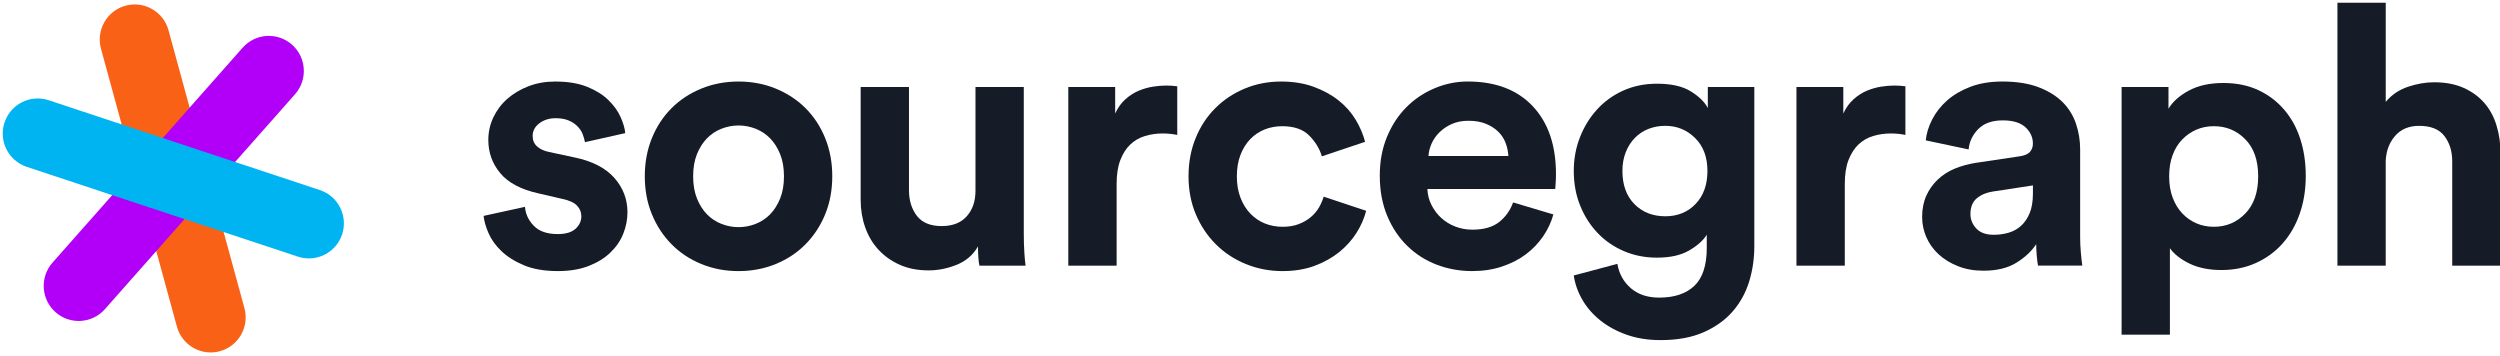
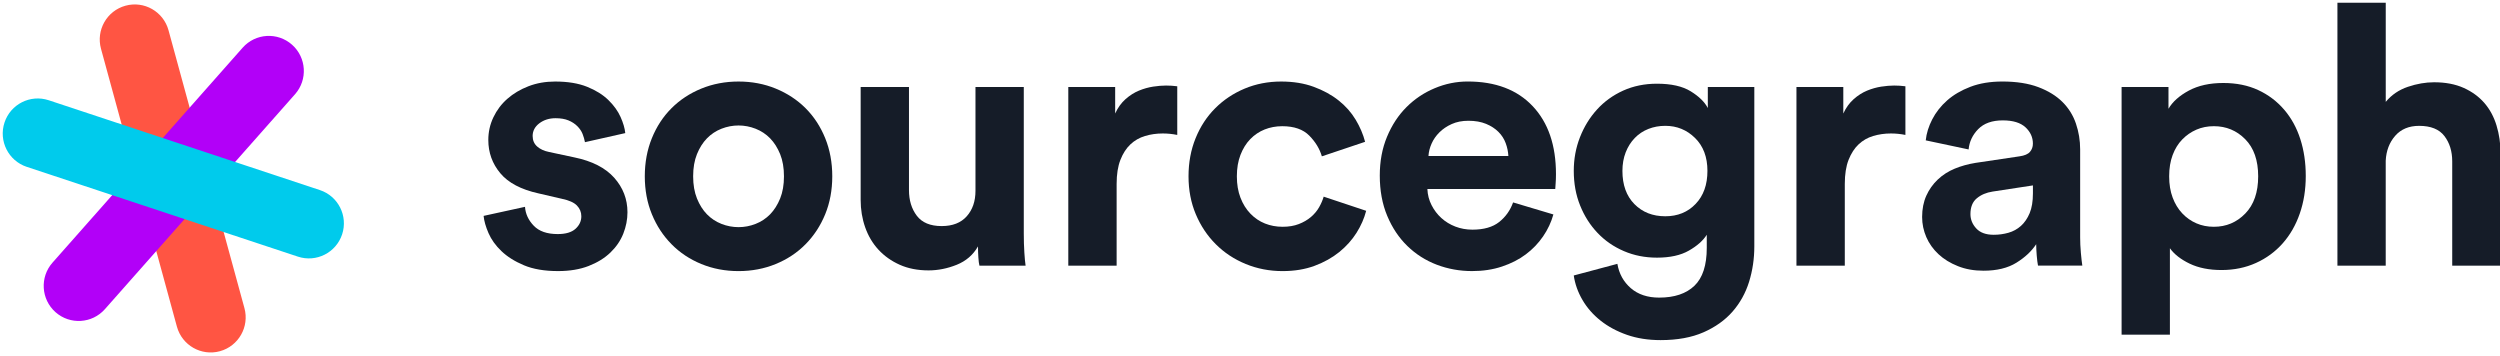
<svg xmlns="http://www.w3.org/2000/svg" xmlns:xlink="http://www.w3.org/1999/xlink" width="183" height="26" viewBox="0 0 183 26" version="1.1">
  <g id="Canvas" transform="translate(-19623 706)">
    <g id="logo">
      <g id="WordMark">
        <g id="Shape">
          <use xlink:href="#path0_fill" transform="translate(19658.4 -700.032)" fill="#151C28" />
        </g>
        <g id="Shape">
          <use xlink:href="#path1_fill" transform="translate(19670.2 -700.032)" fill="#151C28" />
        </g>
        <g id="Shape">
          <use xlink:href="#path2_fill" transform="translate(19686 -699.632)" fill="#151C28" />
        </g>
        <g id="Shape">
          <use xlink:href="#path3_fill" transform="translate(19701.2 -699.738)" fill="#151C28" />
        </g>
        <g id="Shape">
          <use xlink:href="#path4_fill" transform="translate(19710 -700.032)" fill="#151C28" />
        </g>
        <g id="Shape">
          <use xlink:href="#path5_fill" transform="translate(19724 -700.034)" fill="#151C28" />
        </g>
        <g id="Shape">
          <use xlink:href="#path6_fill" transform="translate(19738.2 -699.873)" fill="#151C28" />
        </g>
        <g id="Shape">
          <use xlink:href="#path7_fill" transform="translate(19754.5 -699.738)" fill="#151C28" />
        </g>
        <g id="Shape">
          <use xlink:href="#path8_fill" transform="translate(19763.7 -700.033)" fill="#151C28" />
        </g>
        <g id="Shape">
          <use xlink:href="#path9_fill" transform="translate(19778.3 -699.925)" fill="#151C28" />
        </g>
        <g id="Shape">
          <use xlink:href="#path10_fill" transform="translate(19794.1 -705.8)" fill="#151C28" />
        </g>
      </g>
      <g id="Group 22.1">
        <g id="LogoMark">
          <g id="Shape">
-             <use xlink:href="#path11_fill" transform="translate(19630.3 -705.675)" fill="#F96216" />
+             <use xlink:href="#path11_fill" transform="translate(19630.3 -705.675)" fill="#FF5543" />
          </g>
          <g id="Shape">
            <use xlink:href="#path12_fill" transform="translate(19626.2 -703.372)" fill="#B200F8" />
          </g>
          <g id="Shape">
-             <use xlink:href="#path13_fill" transform="translate(19623.2 -698.792)" fill="#00B4F2" />
+             <use xlink:href="#path13_fill" transform="translate(19623.2 -698.792)" fill="#00CBEC" />
          </g>
        </g>
      </g>
    </g>
  </g>
  <defs>
    <path id="path0_fill" fill-rule="evenodd" d="M 3.03 9.172C 3.065 9.687 3.278 10.147 3.669 10.554C 4.058 10.962 4.643 11.166 5.424 11.166C 6.009 11.166 6.443 11.038 6.728 10.78C 7.01 10.524 7.153 10.218 7.153 9.864C 7.153 9.562 7.046 9.301 6.833 9.079C 6.62 8.857 6.256 8.694 5.743 8.587L 4.014 8.187C 2.738 7.904 1.807 7.413 1.222 6.712C 0.637 6.012 0.344 5.201 0.344 4.279C 0.344 3.694 0.467 3.141 0.716 2.618C 0.965 2.095 1.305 1.643 1.741 1.262C 2.175 0.881 2.689 0.575 3.284 0.345C 3.878 0.115 4.528 0 5.238 0C 6.16 0 6.94 0.129 7.578 0.386C 8.216 0.643 8.735 0.966 9.133 1.356C 9.533 1.746 9.829 2.158 10.024 2.592C 10.218 3.026 10.334 3.42 10.37 3.775L 7.419 4.439C 7.383 4.244 7.325 4.045 7.246 3.841C 7.166 3.637 7.038 3.447 6.861 3.269C 6.683 3.092 6.466 2.95 6.209 2.844C 5.952 2.738 5.638 2.685 5.265 2.685C 4.804 2.685 4.41 2.809 4.081 3.056C 3.754 3.305 3.589 3.615 3.589 3.986C 3.589 4.305 3.7 4.562 3.922 4.758C 4.143 4.952 4.431 5.085 4.787 5.156L 6.648 5.554C 7.941 5.821 8.912 6.317 9.56 7.043C 10.207 7.771 10.53 8.611 10.53 9.568C 10.53 10.101 10.427 10.623 10.225 11.136C 10.02 11.651 9.706 12.111 9.281 12.519C 8.856 12.928 8.323 13.255 7.685 13.503C 7.047 13.75 6.303 13.875 5.451 13.875C 4.459 13.875 3.626 13.733 2.952 13.45C 2.278 13.167 1.729 12.82 1.303 12.412C 0.877 12.005 0.563 11.567 0.359 11.097C 0.155 10.627 0.035 10.207 0 9.835L 3.03 9.172Z" />
    <path id="path1_fill" fill-rule="evenodd" d="M 6.862 0C 7.836 0 8.745 0.172 9.587 0.518C 10.429 0.863 11.156 1.342 11.769 1.953C 12.38 2.564 12.859 3.296 13.205 4.146C 13.55 4.997 13.723 5.927 13.723 6.937C 13.723 7.948 13.55 8.873 13.205 9.715C 12.859 10.558 12.38 11.289 11.769 11.908C 11.157 12.53 10.429 13.011 9.587 13.357C 8.745 13.703 7.836 13.876 6.862 13.876C 5.886 13.876 4.977 13.703 4.136 13.357C 3.294 13.011 2.567 12.529 1.956 11.908C 1.343 11.289 0.865 10.558 0.519 9.715C 0.173 8.873 0 7.948 0 6.937C 0 5.928 0.173 4.997 0.519 4.146C 0.865 3.295 1.343 2.564 1.956 1.953C 2.567 1.342 3.294 0.863 4.136 0.518C 4.978 0.173 5.887 0 6.862 0L 6.862 0ZM 6.862 10.659C 7.288 10.659 7.704 10.581 8.111 10.421C 8.519 10.262 8.874 10.026 9.176 9.717C 9.476 9.407 9.72 9.021 9.908 8.56C 10.094 8.099 10.187 7.559 10.187 6.938C 10.187 6.318 10.094 5.778 9.908 5.317C 9.72 4.857 9.477 4.471 9.176 4.16C 8.874 3.851 8.52 3.616 8.111 3.455C 7.704 3.296 7.288 3.217 6.862 3.217C 6.437 3.217 6.02 3.296 5.612 3.455C 5.205 3.615 4.85 3.851 4.549 4.16C 4.247 4.471 4.004 4.857 3.818 5.317C 3.632 5.778 3.539 6.318 3.539 6.938C 3.539 7.559 3.633 8.098 3.818 8.56C 4.004 9.021 4.247 9.407 4.549 9.717C 4.85 10.026 5.205 10.261 5.612 10.421C 6.02 10.581 6.437 10.659 6.862 10.659L 6.862 10.659Z" />
    <path id="path2_fill" fill-rule="evenodd" d="M 8.695 13.079C 8.659 12.936 8.632 12.733 8.616 12.467C 8.597 12.2 8.589 11.935 8.589 11.669C 8.234 12.291 7.715 12.738 7.034 13.013C 6.35 13.287 5.664 13.425 4.973 13.425C 4.175 13.425 3.471 13.286 2.859 13.013C 2.247 12.738 1.728 12.37 1.303 11.909C 0.877 11.448 0.554 10.903 0.332 10.274C 0.111 9.646 0 8.976 0 8.268L 0 0L 3.537 0L 3.537 7.55C 3.537 8.294 3.727 8.918 4.109 9.423C 4.49 9.927 5.097 10.181 5.931 10.181C 6.729 10.181 7.341 9.942 7.766 9.463C 8.192 8.985 8.405 8.364 8.405 7.602L 8.405 0L 11.941 0L 11.941 10.713C 11.941 11.227 11.955 11.692 11.982 12.109C 12.008 12.526 12.039 12.849 12.074 13.079L 8.695 13.079L 8.695 13.079Z" />
    <path id="path3_fill" fill-rule="evenodd" d="M 7.977 3.615C 7.623 3.544 7.269 3.508 6.914 3.508C 6.453 3.508 6.019 3.571 5.611 3.694C 5.203 3.818 4.848 4.022 4.548 4.305C 4.246 4.589 4.002 4.966 3.817 5.435C 3.631 5.905 3.538 6.495 3.538 7.203L 3.538 13.184L 0 13.184L 0 0.106L 3.431 0.106L 3.431 2.047C 3.625 1.621 3.879 1.272 4.188 0.996C 4.498 0.722 4.827 0.514 5.173 0.371C 5.517 0.229 5.864 0.133 6.209 0.079C 6.555 0.027 6.87 0 7.153 0C 7.295 0 7.432 0.004 7.565 0.013C 7.698 0.023 7.835 0.036 7.976 0.054L 7.976 3.615L 7.977 3.615Z" />
    <path id="path4_fill" fill-rule="evenodd" d="M 6.862 3.27C 6.401 3.27 5.97 3.35 5.572 3.509C 5.173 3.669 4.823 3.904 4.522 4.214C 4.22 4.524 3.981 4.909 3.803 5.37C 3.625 5.831 3.538 6.354 3.538 6.938C 3.538 7.523 3.625 8.046 3.803 8.506C 3.981 8.968 4.224 9.356 4.534 9.676C 4.844 9.996 5.199 10.235 5.598 10.394C 5.997 10.553 6.426 10.632 6.887 10.632C 7.331 10.632 7.725 10.568 8.071 10.434C 8.416 10.301 8.713 10.128 8.963 9.915C 9.211 9.702 9.41 9.463 9.561 9.198C 9.711 8.932 9.822 8.675 9.893 8.427L 13.004 9.463C 12.862 10.014 12.627 10.551 12.299 11.072C 11.97 11.594 11.549 12.064 11.036 12.481C 10.521 12.897 9.919 13.233 9.227 13.49C 8.536 13.747 7.755 13.876 6.887 13.876C 5.93 13.876 5.03 13.703 4.188 13.357C 3.346 13.011 2.616 12.529 1.995 11.908C 1.374 11.289 0.887 10.557 0.533 9.715C 0.178 8.874 0 7.948 0 6.937C 0 5.928 0.173 4.997 0.519 4.146C 0.865 3.295 1.343 2.564 1.956 1.953C 2.567 1.342 3.286 0.863 4.109 0.518C 4.934 0.173 5.825 0 6.781 0C 7.669 0 8.461 0.129 9.161 0.386C 9.861 0.643 10.469 0.974 10.983 1.383C 11.498 1.79 11.914 2.26 12.233 2.792C 12.552 3.324 12.783 3.864 12.925 4.413L 9.76 5.476C 9.601 4.928 9.294 4.422 8.842 3.962C 8.39 3.501 7.729 3.27 6.862 3.27" />
    <path id="path5_fill" fill-rule="evenodd" d="M 12.708 9.732C 12.55 10.299 12.299 10.834 11.953 11.339C 11.607 11.843 11.185 12.283 10.688 12.654C 10.192 13.027 9.612 13.322 8.947 13.544C 8.282 13.767 7.552 13.877 6.754 13.877C 5.849 13.877 4.989 13.721 4.174 13.412C 3.359 13.101 2.64 12.645 2.021 12.043C 1.4 11.44 0.908 10.705 0.545 9.835C 0.181 8.968 0 7.984 0 6.885C 0 5.839 0.176 4.891 0.532 4.041C 0.886 3.19 1.361 2.468 1.955 1.875C 2.549 1.281 3.235 0.82 4.017 0.493C 4.796 0.165 5.603 0 6.436 0C 8.474 0 10.06 0.603 11.196 1.808C 12.331 3.013 12.897 4.669 12.897 6.779C 12.897 7.028 12.889 7.261 12.871 7.484C 12.852 7.705 12.845 7.834 12.845 7.868L 3.484 7.868C 3.502 8.293 3.605 8.689 3.791 9.051C 3.976 9.415 4.216 9.73 4.509 9.995C 4.801 10.261 5.143 10.47 5.533 10.62C 5.923 10.77 6.339 10.845 6.782 10.845C 7.615 10.845 8.266 10.658 8.736 10.287C 9.207 9.915 9.548 9.437 9.759 8.851L 12.708 9.732ZM 9.413 5.451C 9.395 5.132 9.331 4.818 9.215 4.508C 9.1 4.198 8.923 3.923 8.683 3.685C 8.443 3.445 8.143 3.251 7.779 3.1C 7.414 2.95 6.985 2.874 6.488 2.874C 6.028 2.874 5.62 2.954 5.266 3.114C 4.911 3.273 4.609 3.478 4.362 3.725C 4.113 3.974 3.924 4.248 3.791 4.549C 3.657 4.851 3.582 5.151 3.564 5.452L 9.413 5.452L 9.413 5.451Z" />
    <path id="path6_fill" fill-rule="evenodd" d="M 3.193 13.186C 3.316 13.913 3.645 14.505 4.176 14.967C 4.709 15.427 5.4 15.658 6.251 15.658C 7.367 15.658 8.228 15.37 8.831 14.794C 9.434 14.217 9.736 13.291 9.736 12.016L 9.736 11.058C 9.468 11.484 9.034 11.87 8.43 12.216C 7.829 12.561 7.049 12.733 6.093 12.733C 5.222 12.733 4.416 12.575 3.672 12.255C 2.925 11.936 2.284 11.493 1.744 10.925C 1.203 10.359 0.777 9.69 0.467 8.919C 0.155 8.148 0.001 7.303 0.001 6.381C 0.001 5.512 0.151 4.693 0.453 3.921C 0.755 3.151 1.17 2.473 1.704 1.887C 2.235 1.303 2.874 0.842 3.617 0.505C 4.363 0.169 5.187 0 6.092 0C 7.138 0 7.961 0.186 8.562 0.558C 9.165 0.929 9.583 1.338 9.813 1.78L 9.813 0.241L 13.217 0.241L 13.217 11.91C 13.217 12.815 13.088 13.678 12.833 14.502C 12.576 15.328 12.171 16.053 11.622 16.683C 11.072 17.311 10.361 17.817 9.496 18.197C 8.627 18.578 7.58 18.769 6.357 18.769C 5.452 18.769 4.632 18.641 3.896 18.384C 3.16 18.127 2.517 17.782 1.968 17.347C 1.419 16.912 0.975 16.408 0.639 15.833C 0.302 15.255 0.089 14.658 0 14.038L 3.193 13.186ZM 6.701 9.704C 7.604 9.704 8.346 9.403 8.92 8.8C 9.498 8.198 9.785 7.391 9.785 6.381C 9.785 5.37 9.483 4.569 8.88 3.975C 8.277 3.381 7.551 3.084 6.701 3.084C 6.256 3.084 5.845 3.16 5.465 3.31C 5.083 3.46 4.749 3.682 4.465 3.975C 4.182 4.267 3.961 4.618 3.801 5.025C 3.643 5.433 3.562 5.886 3.562 6.381C 3.562 7.41 3.854 8.22 4.44 8.813C 5.024 9.407 5.779 9.704 6.701 9.704L 6.701 9.704Z" />
    <path id="path7_fill" fill-rule="evenodd" d="M 7.979 3.615C 7.624 3.544 7.27 3.508 6.915 3.508C 6.455 3.508 6.021 3.571 5.612 3.694C 5.203 3.817 4.85 4.022 4.549 4.305C 4.247 4.589 4.004 4.966 3.817 5.435C 3.632 5.905 3.539 6.495 3.539 7.203L 3.539 13.184L 0 13.184L 0 0.106L 3.43 0.106L 3.43 2.047C 3.626 1.621 3.879 1.272 4.189 0.996C 4.499 0.722 4.827 0.514 5.173 0.371C 5.518 0.229 5.864 0.133 6.21 0.079C 6.556 0.027 6.87 0 7.153 0C 7.296 0 7.432 0.004 7.565 0.013C 7.7 0.023 7.836 0.036 7.976 0.054L 7.976 3.615L 7.979 3.615Z" />
    <path id="path8_fill" fill-rule="evenodd" d="M 0 9.916C 0 9.332 0.103 8.813 0.306 8.36C 0.509 7.908 0.788 7.515 1.142 7.178C 1.498 6.842 1.909 6.576 2.378 6.382C 2.848 6.187 3.359 6.045 3.907 5.956L 7.126 5.477C 7.498 5.425 7.755 5.314 7.896 5.146C 8.039 4.977 8.109 4.779 8.109 4.547C 8.109 4.086 7.928 3.688 7.565 3.35C 7.2 3.014 6.648 2.845 5.902 2.845C 5.122 2.845 4.525 3.058 4.107 3.483C 3.691 3.909 3.456 4.405 3.403 4.972L 0.265 4.307C 0.317 3.793 0.478 3.279 0.743 2.765C 1.009 2.251 1.372 1.79 1.833 1.383C 2.295 0.975 2.863 0.643 3.536 0.386C 4.209 0.129 4.989 0 5.876 0C 6.903 0 7.782 0.137 8.51 0.412C 9.235 0.686 9.824 1.05 10.277 1.501C 10.729 1.953 11.057 2.481 11.26 3.083C 11.465 3.686 11.568 4.314 11.568 4.97L 11.568 11.403C 11.568 11.758 11.584 12.135 11.62 12.533C 11.656 12.931 11.69 13.246 11.727 13.477L 8.483 13.477C 8.447 13.3 8.417 13.056 8.39 12.746C 8.365 12.436 8.35 12.157 8.35 11.908C 8.012 12.423 7.53 12.874 6.901 13.264C 6.272 13.654 5.469 13.849 4.494 13.849C 3.802 13.849 3.178 13.739 2.621 13.515C 2.062 13.294 1.587 13.003 1.197 12.639C 0.807 12.274 0.51 11.859 0.307 11.39C 0.104 10.92 0 10.431 0 9.916L 0 9.916ZM 5.24 11.219C 5.609 11.219 5.969 11.17 6.315 11.072C 6.661 10.975 6.967 10.807 7.235 10.568C 7.5 10.329 7.711 10.019 7.872 9.637C 8.03 9.257 8.111 8.773 8.111 8.189L 8.111 7.605L 5.159 8.056C 4.699 8.127 4.311 8.291 4.003 8.548C 3.692 8.806 3.537 9.192 3.537 9.704C 3.537 10.095 3.678 10.446 3.963 10.755C 4.246 11.063 4.67 11.219 5.24 11.219L 5.24 11.219Z" />
    <path id="path9_fill" fill-rule="evenodd" d="M 0 18.422L 0 0.292L 3.432 0.292L 3.432 1.887C 3.733 1.373 4.228 0.93 4.919 0.558C 5.611 0.185 6.453 0 7.446 0C 8.404 0 9.254 0.172 9.999 0.518C 10.743 0.863 11.376 1.343 11.901 1.954C 12.424 2.565 12.819 3.283 13.083 4.108C 13.349 4.932 13.481 5.831 13.481 6.806C 13.481 7.799 13.336 8.714 13.043 9.557C 12.752 10.398 12.335 11.125 11.794 11.736C 11.252 12.348 10.602 12.828 9.839 13.172C 9.077 13.518 8.234 13.691 7.314 13.691C 6.409 13.691 5.633 13.536 4.985 13.226C 4.34 12.916 3.855 12.539 3.536 12.097L 3.536 18.423L 0 18.423L 0 18.422ZM 9.998 6.831C 9.998 5.661 9.682 4.758 9.053 4.119C 8.424 3.481 7.659 3.162 6.754 3.162C 6.292 3.162 5.867 3.246 5.477 3.415C 5.087 3.584 4.741 3.823 4.44 4.133C 4.138 4.444 3.904 4.824 3.736 5.275C 3.567 5.727 3.482 6.246 3.482 6.831C 3.482 7.416 3.567 7.935 3.736 8.385C 3.904 8.837 4.138 9.223 4.44 9.543C 4.741 9.863 5.087 10.105 5.477 10.273C 5.867 10.443 6.292 10.525 6.754 10.525C 7.659 10.525 8.424 10.203 9.053 9.556C 9.683 8.91 9.998 8.001 9.998 6.831L 9.998 6.831Z" />
    <path id="path10_fill" fill-rule="evenodd" d="M 3.537 19.247L 0 19.247L 0 0L 3.537 0L 3.537 7.257C 3.963 6.743 4.503 6.376 5.159 6.154C 5.815 5.932 6.454 5.822 7.073 5.822C 7.907 5.822 8.629 5.959 9.239 6.233C 9.853 6.508 10.357 6.877 10.756 7.338C 11.156 7.799 11.452 8.347 11.646 8.986C 11.841 9.624 11.94 10.297 11.94 11.006L 11.94 19.247L 8.403 19.247L 8.403 11.617C 8.403 10.872 8.211 10.253 7.829 9.756C 7.449 9.26 6.832 9.012 5.982 9.012C 5.237 9.012 4.653 9.255 4.227 9.742C 3.802 10.23 3.571 10.837 3.535 11.563L 3.535 19.247L 3.537 19.247Z" />
    <path id="path11_fill" fill-rule="evenodd" d="M 0.092 3.245L 5.649 23.585C 6.023 24.952 7.432 25.757 8.797 25.384C 10.162 25.009 10.965 23.597 10.592 22.23L 5.034 1.889C 4.66 0.523 3.251 -0.282 1.886 0.092C 0.522 0.466 -0.282 1.877 0.092 3.245" />
    <path id="path12_fill" fill-rule="evenodd" d="M 14.562 0.864L 0.644 16.598C -0.294 17.659 -0.196 19.282 0.863 20.222C 1.923 21.162 3.542 21.063 4.48 20.002L 18.398 4.269C 19.336 3.207 19.238 1.586 18.179 0.646C 17.119 -0.294 15.501 -0.197 14.562 0.864" />
    <path id="path13_fill" fill-rule="evenodd" d="M 1.758 5.005L 21.607 11.577C 22.95 12.023 24.399 11.292 24.844 9.947C 25.289 8.601 24.558 7.149 23.216 6.706L 3.367 0.13C 2.023 -0.314 0.574 0.415 0.131 1.761C -0.314 3.108 0.415 4.559 1.758 5.005" />
  </defs>
</svg>
